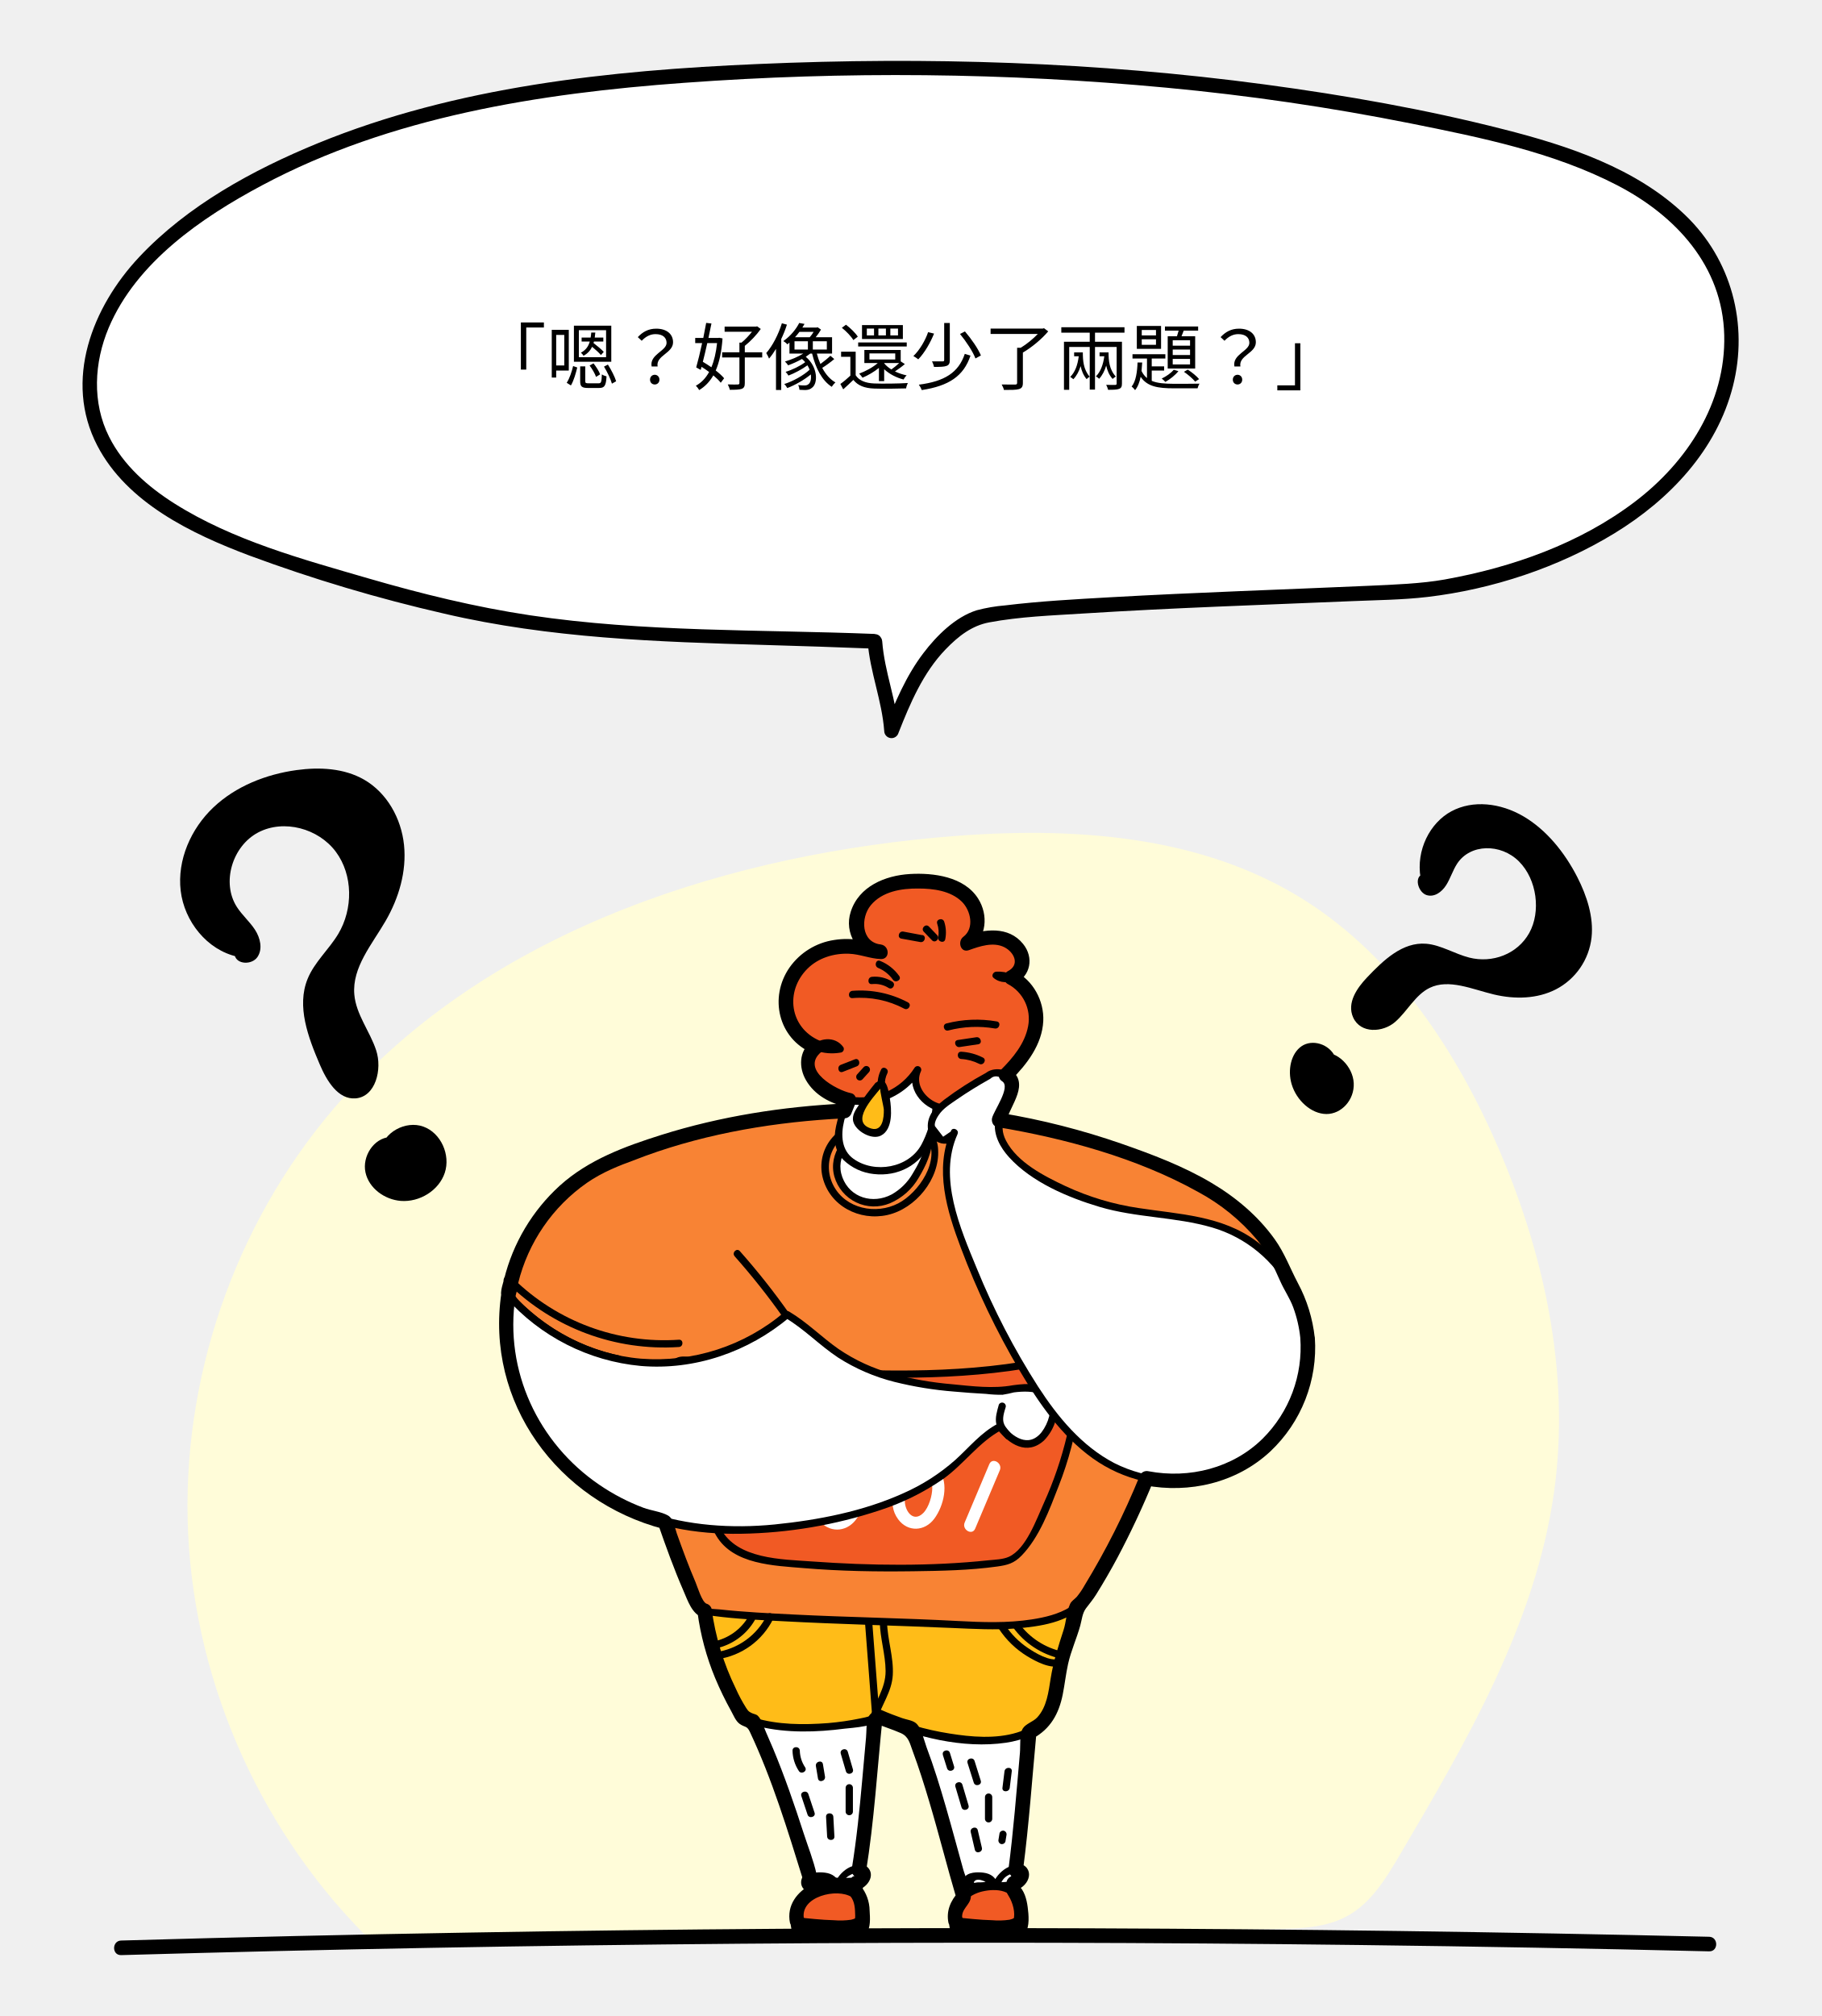
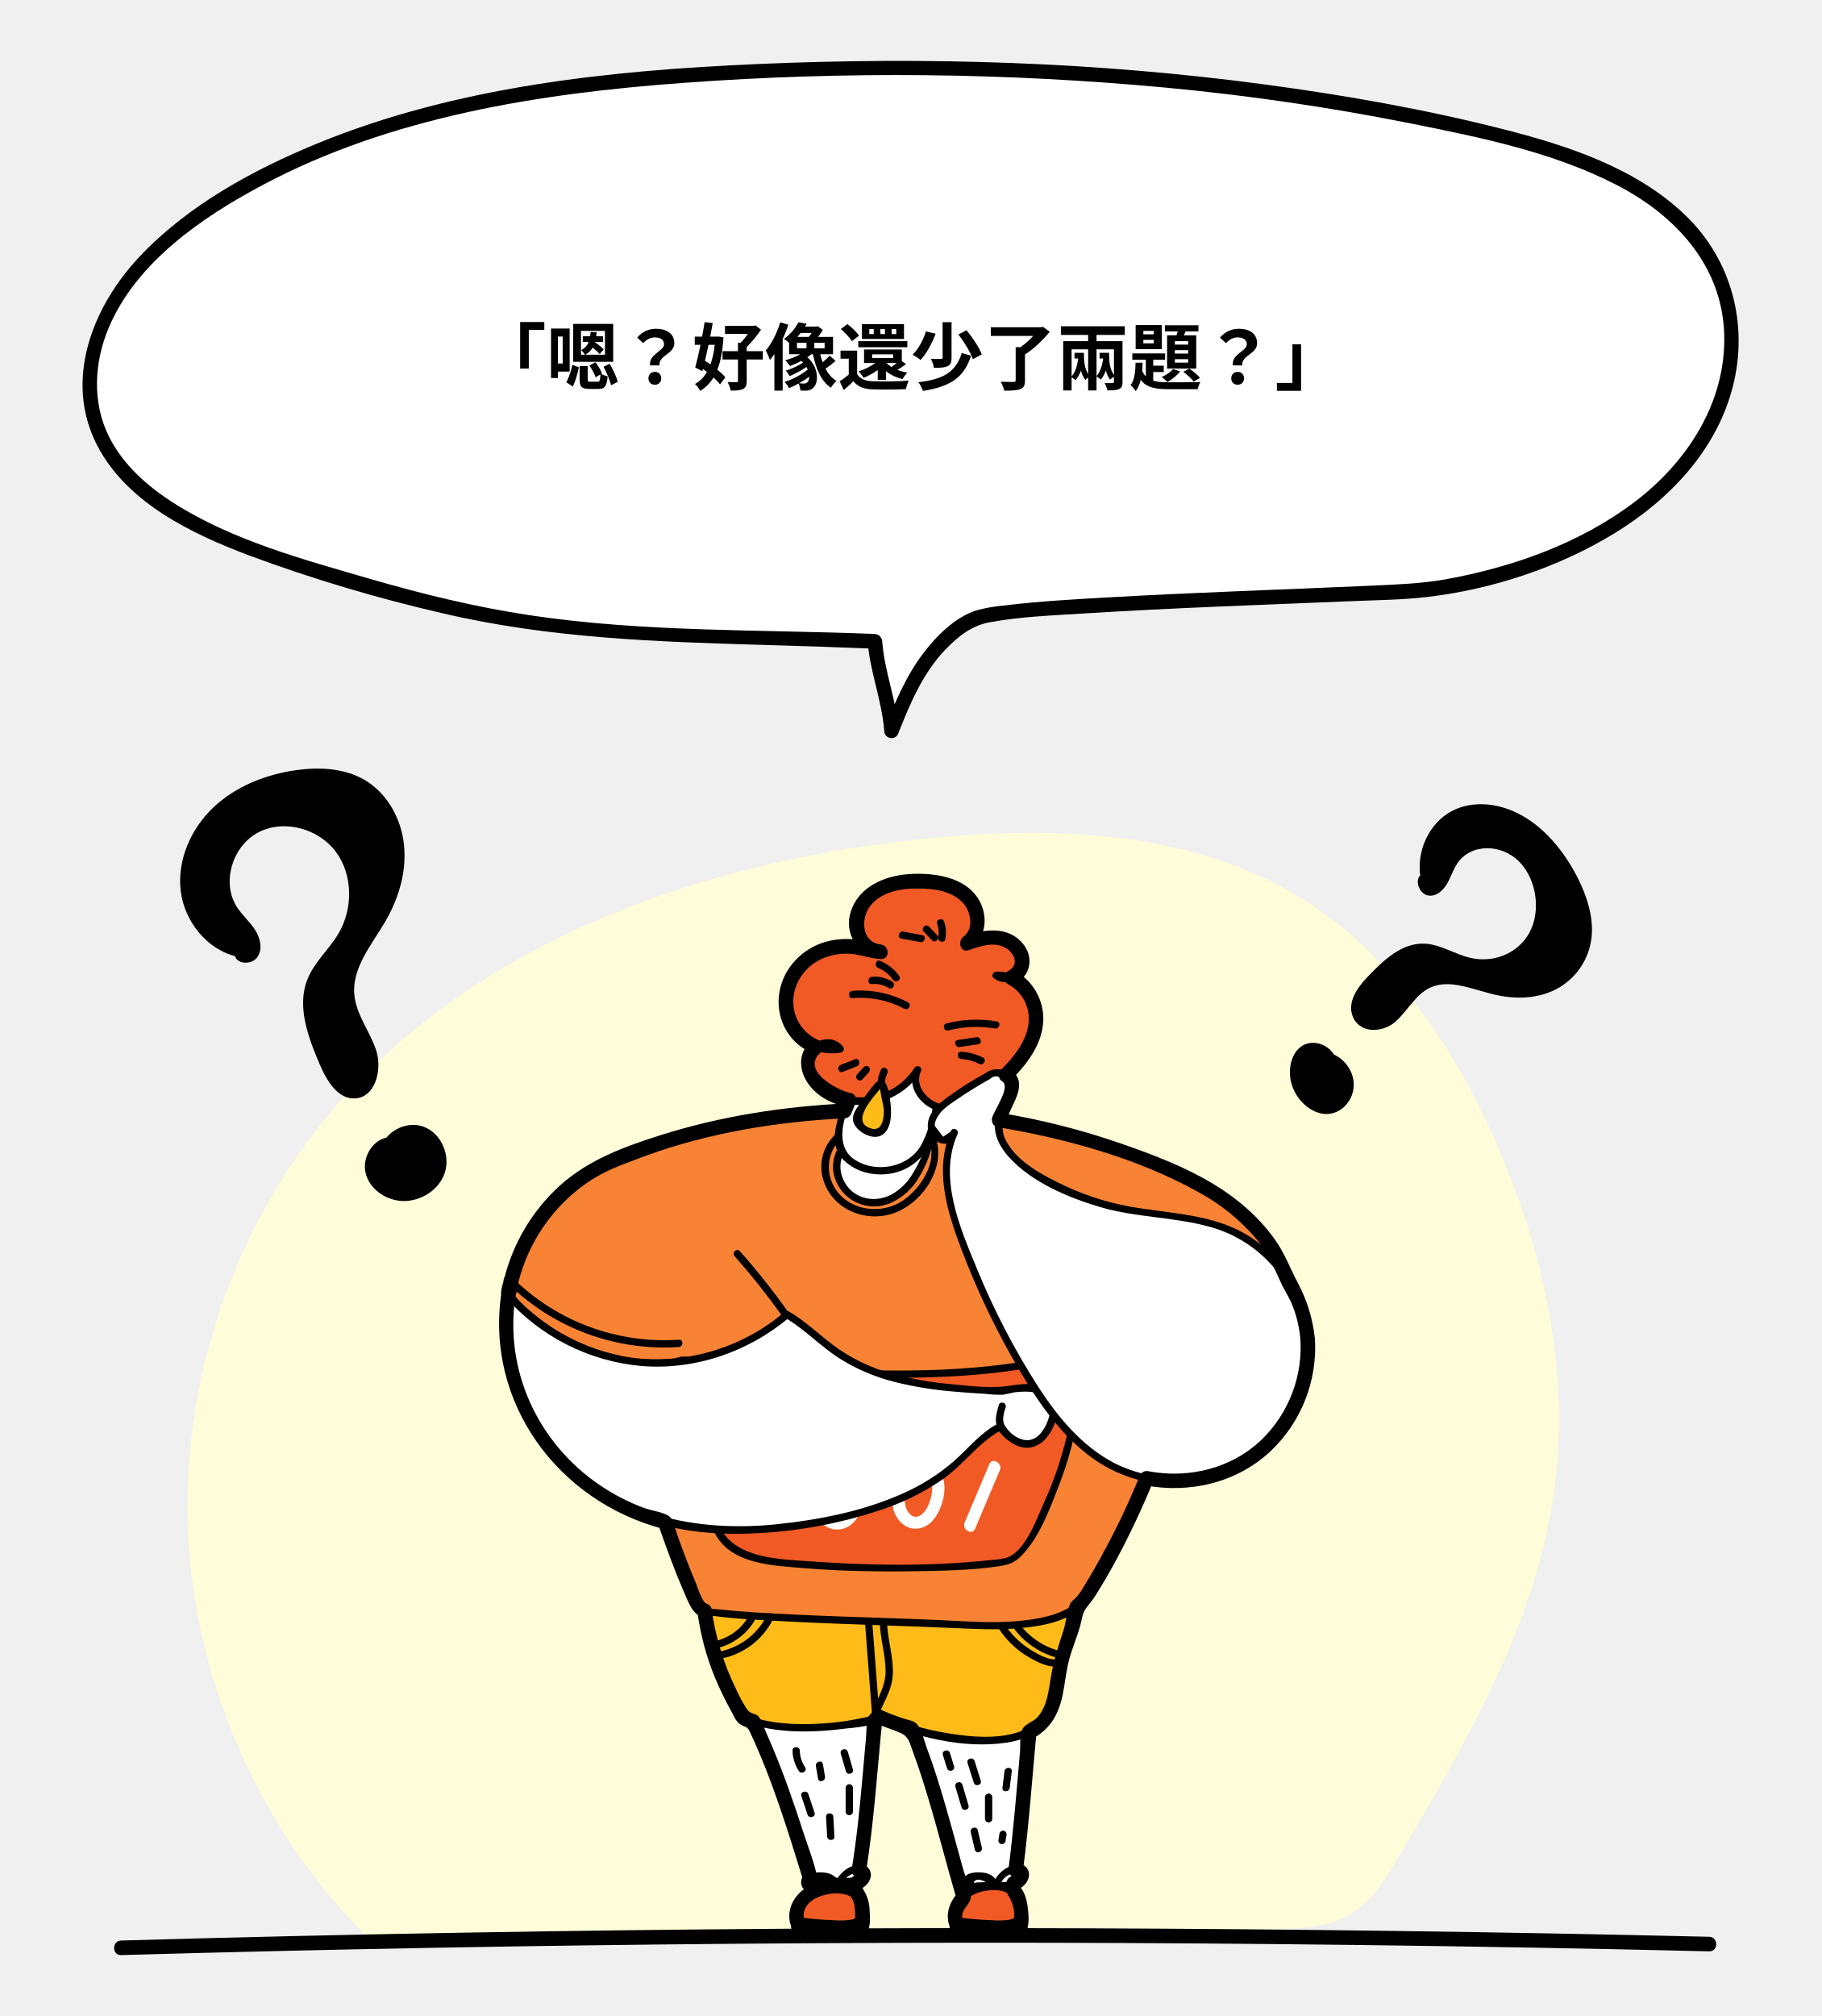
<svg xmlns="http://www.w3.org/2000/svg" viewBox="0 0 750 830">
  <defs>
-     <style>.a{fill:#fffcd9;}.b,.f{fill:#fff;}.c{fill:#ffbc18;}.d{fill:#f88334;}.e{fill:#f15a24;}.f{font-size:17.13px;font-family:Jun501Pro-Bold-90ms-RKSJ-H, A-OTF Jun Pro;}.g{font-size:30px;font-family:"PingFang TC", "HeiTi TC", "Microsoft JhengHei", sans-serif;}</style>
+     <style>.a{fill:#fffcd9;}.b,.f{fill:#fff;}.c{fill:#ffbc18;}.d{fill:#f88334;}.e{fill:#f15a24;}.f{font-size:17.13px;font-family:Jun501Pro-Bold-90ms-RKSJ-H, A-OTF Jun Pro;}.g{font-size:30px;font-family:"PingFang TC", "HeiTi TC", "Microsoft JhengHei", sans-serif;font-weight:700;}</style>
  </defs>
  <path class="a" d="M153.94,800.2C108.4,756.14,80.49,694.57,77.48,631.49s18.89-127,60-175.14C197.66,386,292.59,353.46,385.15,344.87c50.8-4.71,104.81-2.45,148.59,23.6,37.94,22.57,64.08,60.77,81.92,101,20.12,45.34,31.18,95.67,24.32,144.75-7.56,54.1-36,102.78-63.78,149.89-5.55,9.39-11.52,19.21-21.07,24.56-9,5.07-19.93,5.35-30.32,5.5l-375.66,5.49" />
  <path class="b" d="M424.66,704.68c-2.61,23.79-4.23,56.24-8.71,79.75-4.77-.25-13.36.25-18.13,0-7-22.56-14.7-58.23-25.59-79.21C372.23,705.22,394.29,699.92,424.66,704.68Z" />
  <path d="M423.16,704.68c-2.85,26.43-3.77,53.18-8.66,79.35l1.45-1.1c-6-.23-12.09.23-18.13,0l1.45,1.1c-8.17-26.49-13.06-54.69-25.74-79.56l-.9,2.2c16.6-3.93,34.94-3.06,51.63-.54,1.89.28,2.7-2.61.8-2.9-17.27-2.6-36.06-3.51-53.23.55a1.51,1.51,0,0,0-.89,2.2c12.55,24.62,17.35,52.63,25.44,78.85a1.53,1.53,0,0,0,1.44,1.1c6,.23,12.09-.23,18.13,0a1.51,1.51,0,0,0,1.45-1.1c4.93-26.44,5.88-53.45,8.76-80.15C426.37,702.76,423.36,702.78,423.16,704.68Z" />
  <path class="b" d="M360.75,704.68c-2.61,23.79-3.61,47.87-8.09,71.38-4.77-.25-13.36.25-18.13,0-7-22.56-15.33-49.86-26.21-70.84C308.32,705.22,330.37,699.92,360.75,704.68Z" />
  <path d="M359.25,704.68c-2.55,23.68-3.67,47.53-8,71l1.45-1.1c-6-.23-12.09.23-18.13,0l1.45,1.1c-7.5-24.13-14.79-48.63-26.36-71.19l-.9,2.2c16.6-3.93,34.94-3.06,51.63-.54,1.89.28,2.7-2.61.79-2.9-17.26-2.6-36.05-3.51-53.22.55a1.52,1.52,0,0,0-.9,2.2c11.46,22.33,18.64,46.6,26.07,70.48a1.53,1.53,0,0,0,1.44,1.1c6,.23,12.09-.23,18.13,0a1.52,1.52,0,0,0,1.45-1.1c4.42-23.72,5.56-47.83,8.14-71.78C362.45,702.76,359.45,702.78,359.25,704.68Z" />
  <path class="c" d="M289.14,634.58c-.7,26.81,1.28,46.19,17,72.59,19.85,8.52,56.21,1.46,55.53-.44,17.32,7.89,44.5,13,59.25,7.65,17.3-6.27,12-21.46,18.12-37.29,3.05-7.94,5.44-16.25,4.83-24.62s-4.63-16.87-12.27-21.7c-12,3-24.7.67-37-1a337,337,0,0,0-107.33,2.8" />
  <path d="M287.64,634.58c-.35,14.61.06,29.3,4,43.46a115.19,115.19,0,0,0,8.64,21.68c1.32,2.57,2.79,7,5.1,8.74,1.78,1.33,5,1.85,7.12,2.35,11.47,2.78,23.79,2.39,35.42.88,2.23-.29,15.32-.94,15.25-5L360.9,708c16.09,7.18,35.68,12.06,53.37,9.49,6.8-1,13.81-3.62,17.86-9.49,4.29-6.21,4.44-14.27,5.84-21.43,2-10.09,7-19.21,7.43-29.65.39-8.53-2.18-17.27-8.19-23.51-1-1.08-3.37-3.53-4.87-4s-3.18.34-4.77.6c-6.59,1.08-13.35.67-20-.06-12.34-1.37-24.55-3.32-37-4.09a342,342,0,0,0-83.78,5.21c-1.9.36-1.1,3.25.79,2.9a338.36,338.36,0,0,1,66.62-5.74q16.38.24,32.68,2c10.57,1.18,21.15,3.39,31.83,3.39a62.4,62.4,0,0,0,7.36-.44c1.78-.22,4.16-1.09,5.92-.38,4.43,1.78,7.71,8.87,9,13,3.28,10.35,0,20.95-3.53,30.75-2.4,6.7-3,13.64-4.48,20.56-1.73,8.18-6,13.7-14.18,16.2-8.82,2.69-18.82,1.83-27.78.39a116,116,0,0,1-28.73-8.41,1.51,1.51,0,0,0-2.25,1.3c0-1.1.66-.85-.23-.55l-1.45.47a40.39,40.39,0,0,1-4.22,1A112.13,112.13,0,0,1,341,709.41c-10.13.77-20.85.75-30.63-2.29-5.66-1.77-8.25-10.08-10.53-15.2a104.53,104.53,0,0,1-6.42-19.09c-2.88-12.55-3.08-25.44-2.77-38.25.05-1.93-2.95-1.93-3,0Z" />
  <path class="d" d="M488.35,484.81c-120.72-55.8-227.93-10.14-228-10-20.58,5.91-38,21.79-46.25,41.57a74,74,0,0,0-4.75,16.73,83,83,0,0,0,45.2,26.43c9.95,44.64,30.38,100.71,34.65,103.27,4.65,2.78,75.85,5.05,102.82,6,7,.24,45.39,4,55.21-11.35C470.78,620.5,483,580.83,496.39,538.9l13.87,60.29C565.2,526.35,504.69,492.36,488.35,484.81Z" />
  <path d="M489.11,483.52a307.74,307.74,0,0,0-185.74-22.38c-14.08,2.69-28.26,6.19-41.62,11.46-7.75,3.06-15.3,5.66-22.27,10.45A75.32,75.32,0,0,0,212.66,516a74.53,74.53,0,0,0-4.11,13.31c-.83,3.94-.83,4.36,1.92,7.27a83.77,83.77,0,0,0,18.6,14.71c7,4.11,14.3,6.42,22,9,3.75,1.26,3.52,5.9,4.41,9.5q1.62,6.6,3.41,13.15Q265.14,606,273,628.65c3.55,10.21,7.11,20.65,12,30.34,2.31,4.6,3.92,5.64,8.94,6.32,9.34,1.25,18.82,1.64,28.22,2.15,23.34,1.25,46.71,1.77,70.06,2.79,8.81.38,17.57.9,26.38.18,9.54-.78,21.28-2.44,28.12-9.91,5.09-5.56,8.61-13.42,12.15-20,4.28-8,8.17-16.12,11.77-24.41,7.13-16.45,13.09-33.38,18.69-50.4,2.89-8.78,5.7-17.59,8.52-26.4H495l13.86,60.29a1.52,1.52,0,0,0,2.74.36c14.45-19.36,27.1-43.82,21.39-68.67-3.64-15.88-14.47-28.79-27.43-38.16a99.36,99.36,0,0,0-16.4-9.6c-1.74-.81-3.27,1.77-1.52,2.59,27.43,12.74,49.1,38.15,42.43,70.07-3.27,15.6-11.63,29.62-21.06,42.26l2.74.36-13.86-60.29a1.51,1.51,0,0,0-2.89,0c-11.41,35.57-22.52,71.57-40.79,104.35-3.57,6.41-7,14.7-13.46,18.72-4.73,2.95-10.4,4.29-15.84,5.13-10.12,1.57-20.41,1.19-30.59.65-22.46-1.21-45-1.53-67.44-2.66-10.16-.51-20.36-1-30.48-2.1-1.71-.19-4.89-.06-6.38-1.11-1.78-1.26-2.9-5-3.75-6.9-5.94-13.1-10.52-26.91-15-40.58-5.86-18.07-11.09-36.36-15.26-54.9a1.49,1.49,0,0,0-1-1.05,82.55,82.55,0,0,1-40.1-21.36c-3.32-3.23-4-4.52-2.84-9.19a72.22,72.22,0,0,1,4.29-12.46,70.54,70.54,0,0,1,11.58-17.79c10.79-12.13,24.74-18.35,39.15-23.43,36.24-12.78,76-17.05,114.18-14.65a300.88,300.88,0,0,1,106.37,26.93C489.34,486.91,490.86,484.32,489.11,483.52Z" />
  <path class="e" d="M440.19,558.27a3.12,3.12,0,0,1,3.91,3c.5,23.85-6.65,47-17.71,68.26-2.47,4.73-5.33,9.46-9.69,12.54-5.23,3.68-75.05,5.5-102.81-.13-4.88-1-10-2.21-13.71-5.49-3.58-3.12-5.48-7.71-7.25-12.12-7.93-19.73-16-40.25-15.55-61.4a3.14,3.14,0,0,1,3.54-3C299,562.22,385.39,572.41,440.19,558.27Z" />
  <path d="M440.19,559.77c5.49-.38-.06,28-.76,31A153.27,153.27,0,0,1,429.79,619c-3,6.58-7.21,18.67-14.28,21.92-2.43,1.12-5.71,1.18-8.32,1.45-23.95,2.54-48.69,2.23-72.68.5-12.66-.91-31-.9-37.71-13.53-4.67-8.84-7.95-19-11.1-28.46-3.29-9.9-5.94-20.14-6.64-30.59a24.16,24.16,0,0,1-.17-3.72c.13-1.17.45-4.73,2-5.25.48-.16,1.32.25,1.83.24a34.71,34.71,0,0,1,4.73.58q6.6.78,13.22,1.44,19.21,1.92,38.52,2.83c33.62,1.57,68.54,1.6,101.37-6.73,1.87-.47,1.07-3.36-.8-2.89-33.64,8.53-69.51,8.23-103.94,6.46q-20.37-1-40.65-3.24c-4.23-.45-8.46-1.12-12.69-1.48-8.33-.71-6.85,7.45-6.3,13.61,1,10.72,3.73,21.18,7.21,31.33,3.24,9.5,6.42,20.09,11.55,28.77,7,11.92,23.79,12.33,36.18,13.37,15,1.26,30,1.49,45,1.28,11.47-.16,23.12-.36,34.5-1.94,4.28-.59,6.95-1.29,10.08-4.5,7.32-7.52,11.49-18.91,15.23-28.54a141.57,141.57,0,0,0,8.61-33c.7-5.41,2.06-12.32,1-17.74-.58-3-2.23-4.67-5.41-4.45C438.27,556.9,438.26,559.9,440.19,559.77Z" />
  <path class="b" d="M311.26,603c-1.62,6.41-5.8,13.7-2.28,20.27,2.28,4.26,7.93,6.78,12.27,3.92,4.61-3,5-10.12,4.49-15-.64-5.93-4.44-11.23-10.83-11.14-3.21,0-3.22,5,0,5,8.49-.13,7.53,18.4,1.34,17.29-7.71-1.38-1.17-15-.17-19,.79-3.12-4-4.46-4.82-1.33Z" />
  <path class="b" d="M339.86,604.57c-3.87,6.34-7.75,14.3-2.69,21.15,4,5.38,11.07,5.29,15.15.14s6.11-14.23,2.35-20.09c-3.49-5.43-10.69-5.85-14.55-.7-1.93,2.58,2.41,5.07,4.32,2.52,2-2.7,4.95-.77,6.24,1.2,1.16,1.79,1.08,4.28.77,6.32-.45,2.91-1.7,7.12-4.27,8.84-4.62,3.1-7.66-2.72-7.4-6.56s2.48-7.15,4.4-10.3c1.68-2.75-2.64-5.27-4.32-2.52Z" />
  <path class="b" d="M373.15,604.83c-4.14,6-8.3,13.84-3.28,20.67,4,5.42,11,5,14.89-.25s6.12-14.44,1.92-20.12c-3.48-4.7-10.63-4.92-13.63.37-1.58,2.81,2.73,5.33,4.32,2.53,2.79-4.93,6.58,1.74,6.55,4.56,0,3.16-1.4,8-3.7,10.32-4.45,4.42-8-1.58-7.58-5.64.4-3.7,2.79-6.94,4.83-9.92,1.82-2.66-2.51-5.16-4.32-2.52Z" />
  <path class="b" d="M407.42,602.78l-10.16,24.06c-1.23,2.93,3.07,5.48,4.32,2.52l10.16-24.05c1.23-2.93-3.07-5.48-4.32-2.53Z" />
  <text class="f" transform="matrix(0.99, 0.17, -0.17, 0.99, 292.07, 584.91)"> </text>
  <text class="f" transform="matrix(0.99, 0.14, -0.14, 0.99, 297.62, 585.91)">G</text>
  <text class="f" transform="translate(311.35 587.87) rotate(6.36)">R</text>
  <text class="f" transform="translate(324.19 589.28) rotate(4.82)">E</text>
  <text class="f" transform="translate(334.87 590.19) rotate(3.4)">E</text>
  <text class="f" transform="translate(345.55 590.84) rotate(1.77)">N</text>
  <text class="f" transform="translate(358.49 591.2) rotate(0.41)"> </text>
  <text class="f" transform="translate(364.13 591.27) rotate(-0.92)">P</text>
  <text class="f" transform="matrix(1, -0.05, 0.05, 1, 375.77, 591.08)">E</text>
  <text class="f" transform="translate(386.43 590.6) rotate(-4.88)">A</text>
  <text class="f" transform="translate(399.72 589.46) rotate(-7.56)">C</text>
  <text class="f" transform="translate(412.99 587.67) rotate(-10.34)">E</text>
  <path class="b" d="M417.56,571.76a12.7,12.7,0,0,0-3.78,1.08l-3.64-.19c-22.77-1.23-46.86-2.89-65.56-15.94-7-4.9-13-11.28-20.45-15.48a81.26,81.26,0,0,1-114.77-8.15,80.45,80.45,0,0,0,7.19,48.1c9.85,20,28,35.56,49.08,43,22.51,7.93,47.26,6.72,70.75,2.52,21.52-3.85,43.47-10.63,59.33-25.68,5.07-4.81,10-10.68,16.07-13.61,2.57,3.38,5.65,6.91,9.84,7.23A10.71,10.71,0,0,0,428.9,592C432.36,589.18,443.17,568,417.56,571.76Z" />
  <path d="M417.16,570.31c-8.18,1.5-16.78.39-25.06-.41a139.73,139.73,0,0,1-24.55-4.29,73.59,73.59,0,0,1-22.21-10.2c-7-4.9-13-11.08-20.46-15.48a1.55,1.55,0,0,0-1.82.24,81.61,81.61,0,0,1-59.15,19.2c-20.63-1.75-39.79-12-53.49-27.35a1.51,1.51,0,0,0-2.51.66c-5.35,35.44,12.59,69.69,43.79,86.87,16.34,9,35,12.24,53.53,11.91a191.48,191.48,0,0,0,57.16-9.7A100.2,100.2,0,0,0,388.28,609c8.59-6.08,14.91-15.4,24.26-20.31l-1.82-.24c4.76,6.13,12.24,11,19.24,4.58a19.54,19.54,0,0,0,4.84-8.5c1.08-3.51,1.38-7.66-1-10.73-3.66-4.79-11-4.23-16.27-3.54-1.89.25-1.91,3.25,0,3,7.65-1,17.23-.14,14.53,9.85a18.26,18.26,0,0,1-3.14,6.56c-5.41,6.69-12.09,1.83-16.11-3.34a1.51,1.51,0,0,0-1.81-.23c-7,3.65-11.84,9.76-17.58,14.95a82,82,0,0,1-21.52,13.77c-16.48,7.44-35,11-52.89,12.81-35.58,3.53-72.24-5.3-94.15-35.52a79.75,79.75,0,0,1-14.09-58.63l-2.5.66a84.62,84.62,0,0,0,55.61,28.23c22.17,1.88,44.39-5.78,61.28-20.08l-1.82.23c7.87,4.66,14.19,11.37,21.8,16.4a78.46,78.46,0,0,0,23.14,10,149.5,149.5,0,0,0,24.61,4c4.37.41,8.75.7,13.14.95a51.81,51.81,0,0,0,6.81.37,49.14,49.14,0,0,0,5.09-1.08C419.86,572.86,419.05,570,417.16,570.31Z" />
  <path d="M411.3,578.43c-.67,2.42-1.6,5.32-1,7.85.55,2.26,2.4,4,3.74,5.78,1.13,1.53,3.74,0,2.59-1.52-1-1.33-2.43-2.63-3.1-4.16-1-2.23,0-4.94.65-7.15a1.51,1.51,0,0,0-2.9-.8Z" />
  <path class="b" d="M357.83,465.38a15,15,0,0,0-.54,29.74c5.85.88,11.85-1.85,16-6.1s6.6-9.85,8.29-15.52c.72-2.43,1.25-5.26-.19-7.34-1.25-1.82-3.6-2.46-5.77-2.83a46.73,46.73,0,0,0-21.84,1.59" />
  <path d="M357.43,463.94c-9.37,1.55-16.46,10.95-13.83,20.45a17,17,0,0,0,22.9,11,25.12,25.12,0,0,0,11.94-10.69c2.61-4.35,5.76-10.74,5.29-15.93-1.06-11.79-23.48-7.33-30.38-5.27-1.84.55-1.06,3.45.8,2.9a47.55,47.55,0,0,1,14.11-2.17,38.07,38.07,0,0,1,6.93.58,13.14,13.14,0,0,1,3.47,1l1.84,5.82c.06,3.48-2.87,8.65-4.65,11.55a23.06,23.06,0,0,1-8.67,8.59c-7.71,4.08-17.14,1.41-20.29-7.08-3.07-8.28,3.08-16.47,11.34-17.83,1.9-.32,1.09-3.21-.8-2.89Z" />
  <path d="M356.76,462.12a18.24,18.24,0,0,0-18,22.57c2.89,11.86,15.2,18.11,26.73,15.52s21.56-14.78,20.84-26.92a13.15,13.15,0,0,0-8-11.65c-7.88-3.47-16.59-.19-24.79-1.42-1.89-.28-2.7,2.61-.8,2.89,8.45,1.27,23.59-3.89,29.08,5.19,5.72,9.44-3.57,22.8-11.9,27.12-9.22,4.79-21.7,2.25-26.69-7.31-5.42-10.36,1.34-23.26,13.5-23,1.93,0,1.93-3,0-3Z" />
  <path class="b" d="M380.42,439.92c8.44,7,4.61,23.73.33,32.05-6,11.59-24.81,13.68-33.48,3.2-4.29-5.18-.91-14.2,1.35-19.9,1.5-3.78,6.51-14.71,11.61-14.21C360.23,441.06,372.74,433.53,380.42,439.92Z" />
  <path d="M379.36,441c7.9,7.23,4.57,21.89.1,30.23-5.17,9.63-19.29,12.1-28,5.85-9.64-6.93-2-24.35,4.38-31.76,1.9-2.21,4.64-2.82,7.21-4,5.3-2.48,11.56-3.76,16.6-.07,1.56,1.14,3.05-1.46,1.51-2.59-7.3-5.35-15.74-1.4-22.95,1.2-7.87,2.83-12.33,16.43-13.9,23.75-1.1,5.13-.8,10.12,3.09,14a21.12,21.12,0,0,0,12.4,5.74c9.93,1.17,19.31-3.66,23.31-12.89,4.08-9.39,6.89-23.72-1.65-31.53C380.06,437.55,377.94,439.67,379.36,441Z" />
  <path class="e" d="M359.44,391.7c-8.58-3.43-18.94-2.69-26.42,2.74s-11.42,15.65-8.64,24.46S337,434,346,431.88c-2.85-5-11.64-2.24-12.94,3.34s2.68,11.16,7.5,14.26c12.06,7.76,30.22,3.36,37.38-9.06-3.85,6.9,3.75,15.72,11.65,16s14.87-4.91,20.77-10.17c7.45-6.64,14.78-14.56,16.13-24.45s-6.32-21.37-16.24-20.23c3.43,3.51,10.28.19,10.79-4.69s-3.76-9.27-8.52-10.44-9.77.13-14.36,1.86c5.95-3.9,5.45-13.55.53-18.69s-12.53-6.63-19.64-6.79c-5.82-.12-11.82.52-17,3.25s-9.27,7.89-9.53,13.7,4.25,11.82,10.06,12.09" />
  <path d="M359.84,390.25c-14.93-5.49-33.34.75-37.22,17.4-3.37,14.47,8.86,28.42,23.78,25.67a1.5,1.5,0,0,0,.9-2.2c-3.39-4.76-10.22-4-13.86.24-5.15,6-.21,14.49,5,18.47,12.86,9.75,32.6,4.61,40.77-8.66l-2.59-1.51c-3.72,8.08,3,16.7,11.23,18.07,10.74,1.77,20.64-7.33,27.61-14.25s14.11-16.71,12.37-27.32c-1.43-8.67-8.32-16.68-17.61-16.11-1.16.07-2.14,1.67-1.06,2.56,5.56,4.54,14-.4,13.32-7.46-1.2-12.4-16.43-11.3-24.75-8.32l1.16,2.75c5.94-4.47,6.47-12.79,2.54-18.88-5.49-8.51-17.6-9.87-26.79-9.32-9.43.57-19.82,4.63-22.9,14.45-2.5,8,2.46,16.48,10.85,17.51,1.91.24,1.9-2.76,0-3-9.46-1.17-10.28-12.58-5.16-18.68s13.3-7.42,20.72-7.36c6.52,0,14,1.06,18.91,5.83,4.45,4.35,5.82,12.72.32,16.86-1.24.92-.6,3.37,1.15,2.74,5.3-1.91,11.77-3.81,16.9-.39,2.53,1.67,4.95,5,3.91,8.22s-5.25,5.22-8.06,2.93l-1.06,2.56c8.28-.51,14.09,7.11,14.82,14.82.76,8-4.28,15.57-9.47,21.19s-11.53,11.75-18.82,14.54c-4.16,1.6-8.77,1.94-12.71-.47s-7-7.25-4.83-12a1.5,1.5,0,0,0-2.59-1.51,26.39,26.39,0,0,1-26.28,11.87c-5.36-.81-10.74-3.39-13.84-8-2-3-3.32-7.1-.8-10.18,2.06-2.52,6.72-3.9,9-.74l.9-2.2c-14.06,2.59-23.92-12-19.31-24.63,4.9-13.41,20.31-17.23,32.74-12.66,1.82.67,2.6-2.23.8-2.89Z" />
  <path d="M370.31,401.83a17.73,17.73,0,0,0-7.88-6.23c-1.79-.73-2.56,2.17-.8,2.9a14,14,0,0,1,6.09,4.85c1.11,1.56,3.71.06,2.59-1.52Z" />
  <path d="M367.46,404.16a13.3,13.3,0,0,0-8.4-2c-1.9.19-1.92,3.19,0,3a10.62,10.62,0,0,1,6.88,1.59c1.65,1,3.15-1.58,1.52-2.59Z" />
  <path d="M395.21,431.07l7.63-1.14c1.9-.29,1.09-3.18-.8-2.89l-7.63,1.14c-1.9.29-1.09,3.18.8,2.89Z" />
  <path d="M395.87,436a18.93,18.93,0,0,1,7.4,2c1.71.87,3.24-1.72,1.51-2.59a22.54,22.54,0,0,0-8.91-2.41c-1.93-.11-1.92,2.89,0,3Z" />
  <path d="M352.06,436.12l-5.81,2.28c-1.78.7-1,3.6.8,2.9l5.81-2.29c1.78-.69,1-3.6-.8-2.89Z" />
  <path d="M355.74,439.28l-2.72,3a1.54,1.54,0,0,0,0,2.12,1.51,1.51,0,0,0,2.12,0l2.72-3a1.5,1.5,0,0,0-2.12-2.12Z" />
  <path d="M362.85,440.36a13,13,0,0,0-1.43,6.35c.06,1.93,3.06,1.94,3,0a9.76,9.76,0,0,1,1-4.84c.87-1.72-1.72-3.24-2.59-1.51Z" />
  <path d="M389.27,386.67a14.26,14.26,0,0,0-.43-7.19c-.6-1.83-3.5-1.05-2.89.79a11.11,11.11,0,0,1,.42,5.6c-.35,1.89,2.54,2.7,2.9.8Z" />
  <path d="M385.92,385l-3.37-3.53c-1.34-1.4-3.46.73-2.13,2.12l3.38,3.53c1.34,1.4,3.46-.72,2.12-2.12Z" />
  <path d="M379.73,385,372,383.54c-1.89-.34-2.7,2.55-.8,2.9l7.79,1.41c1.88.34,2.69-2.55.79-2.9Z" />
  <path d="M390.54,424.25a45.49,45.49,0,0,1,19.15-.82c1.89.32,2.7-2.57.79-2.9a49.37,49.37,0,0,0-20.74.83c-1.87.47-1.08,3.37.8,2.89Z" />
  <path d="M373.91,412.69a41.66,41.66,0,0,0-22.86-4.76c-1.91.15-1.93,3.15,0,3a38.65,38.65,0,0,1,21.34,4.35c1.71.9,3.23-1.69,1.52-2.59Z" />
  <path class="c" d="M361.46,447.09A107.54,107.54,0,0,0,354,457.28a5.92,5.92,0,0,0-1.27,3.54c.16,1.79,1.8,3,3.3,4s3.6,2.24,5.5,1.65c1.68-.52,2.68-2.26,3.2-4,1.58-5.09.31-10.58-1-15.76C363.73,446.77,363,445.25,361.46,447.09Z" />
  <path d="M360.39,446c-2.29,2.83-4.52,5.71-6.56,8.74-1.39,2.05-3.1,4.34-2.45,7,1,3.95,7.54,7.69,11.34,5.82,5.11-2.52,4.47-10.91,3.71-15.44-.55-3.29-1.51-10.19-6-6.08-1.43,1.3.7,3.42,2.13,2.12-.42.38,1.39,7.61,1.41,8.7.06,3.26-.48,9.17-5.23,7.75-8.82-2.62.84-12.78,3.82-16.45C363.72,446.67,361.61,444.53,360.39,446Z" />
  <path class="b" d="M406.82,443a159.87,159.87,0,0,0-15.74,10c-2.57,1.84-5.17,3.86-6.6,6.68s-1.35,6.66,1,8.76,7,1,7.45-2.14c-6.32,13.32-2.36,29.09,2.65,42.95A322.11,322.11,0,0,0,422.06,565c9.43,15.76,20.9,31.31,37.41,39.34a56.41,56.41,0,0,0,55.15-3.8c16-10.79,25.51-30.57,23.81-49.79S523.81,513.67,506,506.18c-13.42-5.64-28.47-5.52-42.77-8.29a106.67,106.67,0,0,1-39.36-16.3c-7.25-4.9-14.61-12.77-12.32-21.22.75-2.78,2.49-5.18,3.75-7.77s2-5.74.73-8.32-7.45-3.55-9.23-1.29" />
  <path d="M406.06,441.7a137.79,137.79,0,0,0-17.32,11.12c-3.65,2.84-7,6.5-6.65,11.46.53,6.76,10.13,9.61,12.32,2.37.48-1.58-2.05-2.73-2.74-1.15-7,15.88-1.74,33,4.07,48.37a323.69,323.69,0,0,0,24.1,50.32c8,13.54,17.23,26.95,30.18,36.23a58,58,0,0,0,43.36,10c29.86-4.94,51.2-34.43,45.92-64.41A56.49,56.49,0,0,0,517.39,511c-14.22-10.55-31.73-11.06-48.57-13.65a109,109,0,0,1-30-9c-8.84-4.17-19.84-9.72-24.54-18.75-3.58-6.9.56-11.33,2.93-17.57,1-2.6,1.64-5.93.15-8.5-2.16-3.73-8.51-4.4-11.58-1.59-1.43,1.31.69,3.42,2.12,2.12,2.11-1.93,4.83-.5,6.1,1.27,1.84,2.53.93,4.6-.36,7.29-1.44,3-3.35,5.67-3.83,9.05-.79,5.59,2.11,10.78,5.75,14.79,9.3,10.25,24.3,16.58,37.31,20.44,15.11,4.49,31.12,4.05,46.21,8.44a52.94,52.94,0,0,1,32.44,26.88c13.83,27,.1,61.94-28.37,72.56a55.18,55.18,0,0,1-44.31-2.44c-13.37-7-23.22-18.93-31.29-31.38a300.73,300.73,0,0,1-25.22-48.58c-6.93-16.77-16-37.45-8.05-55.36l-2.75-1.15L388.4,468,385,463.6c-.38-1.71,1.31-4.29,2.28-5.49,1.83-2.22,4.48-3.86,6.81-5.48,4.35-3,8.85-5.76,13.45-8.34a1.5,1.5,0,0,0-1.51-2.59Z" />
  <path d="M294.63,678.7a24.46,24.46,0,0,0,16.16-11.59,1.5,1.5,0,0,0-2.59-1.51,21.52,21.52,0,0,1-14.37,10.21c-1.89.39-1.09,3.28.8,2.89Z" />
  <path d="M295.46,683.11a30.4,30.4,0,0,0,23-16.69c.86-1.72-1.73-3.24-2.59-1.51a27.71,27.71,0,0,1-21.24,15.31c-1.91.27-1.1,3.16.8,2.89Z" />
  <path d="M411.4,670.67a37.11,37.11,0,0,0,11.53,11.16c3.77,2.29,9.61,5.4,14.09,4,1.84-.57,1.05-3.47-.8-2.89-4,1.23-9.86-2.4-13-4.51a33.66,33.66,0,0,1-9.21-9.29c-1.07-1.59-3.67-.09-2.59,1.51Z" />
  <path d="M417.11,669.88a33,33,0,0,0,19.73,13c1.88.41,2.68-2.48.79-2.89a30,30,0,0,1-17.93-11.58c-1.13-1.54-3.73,0-2.59,1.51Z" />
  <path d="M356.22,668.06l3,39.11c.14,1.91,3.14,1.93,3,0l-3-39.11c-.14-1.91-3.14-1.93-3,0Z" />
  <path d="M362.3,667.79c.15,6.79,2.34,13.35,2.4,20.13.06,7.35-4.54,12.91-6.54,19.7-.54,1.85,2.35,2.64,2.9.79,1.91-6.51,6.2-11.79,6.6-18.77.42-7.35-2.2-14.52-2.36-21.85,0-1.93-3-1.94-3,0Z" />
  <path class="c" d="M328.18,789.65l.83,5a132.41,132.41,0,0,0,21.8,1.11,5.44,5.44,0,0,0,2.77-.6,3.71,3.71,0,0,0,1.5-2.53,11,11,0,0,0-.08-3q-13.33-.95-26.72-.61" />
  <path d="M326.74,790.05l.82,5a1.55,1.55,0,0,0,1.45,1.1c7.07.9,14.69,1.83,21.8,1.11,4.67-.47,6.13-3.06,5.69-7.66a1.54,1.54,0,0,0-1.5-1.5q-13.35-.9-26.72-.61c-1.93,0-1.94,3,0,3q13.38-.28,26.72.61l-1.5-1.5c.59,6.25-7.82,4.78-11.79,4.63-4.25-.16-8.48-.54-12.7-1.08l1.45,1.1-.83-5c-.31-1.9-3.2-1.1-2.89.8Z" />
  <path class="e" d="M328.09,790.29c-.73-4.62,2.36-9.25,6.49-11.44s9.05-2.37,13.7-1.8a6.84,6.84,0,0,1,4,1.48c2.76,2.68,3.33,8.85,2.56,12.74-8.63,1.68-17.9.42-26.65-.4" />
  <path d="M329.59,790.29c-.47-6.08,4.16-10.28,9.74-11.57,6.06-1.4,13.19-.59,14.15,6.58.41,3,.29,4.33-3,5.07a30.82,30.82,0,0,1-7.12.2c-5.08-.13-10.12-.72-15.17-1.2-1.92-.19-1.91,2.81,0,3,9.05.87,18,1.9,27.05.34a1.44,1.44,0,0,0,1.05-1c.6-3.82.56-8-1.17-11.58-2-4.07-5.77-4.65-10-4.8-9-.33-19.37,4.6-18.56,15,.15,1.91,3.16,1.93,3,0Z" />
  <path d="M345.71,775.82c-.79-2.91-2.92-4.43-5.87-4.82-2.31-.31-6.61-.35-8,2.1-4.13,7.11,11.72,4.27,13.49,4.09a1.57,1.57,0,0,0,1.45-1.1,6.23,6.23,0,0,1,2.91-3.89q4.48-2.62,1.9,1.77c-1.27,1.19-5.75.92-7.31,1-1.92.11-1.94,3.11,0,3,3-.18,17.57-1.75,12.17-8.11-4.16-4.89-11.18,1.24-12.56,5.42l1.44-1.1c-2.51.25-5.34.92-7.84.79-.67,0-2.28.66-1.44-.42,1.5-1.94,6.48.89,6.79,2.06a1.51,1.51,0,0,0,2.9-.8Z" />
  <path class="c" d="M393.4,789.65l.83,5A132.41,132.41,0,0,0,416,795.8a5.38,5.38,0,0,0,2.76-.6,3.68,3.68,0,0,0,1.5-2.53,10.62,10.62,0,0,0-.07-3q-13.34-.95-26.73-.61" />
  <path d="M392,790.05l.83,5a1.55,1.55,0,0,0,1.45,1.1c7.06.9,14.68,1.83,21.8,1.11,4.67-.47,6.12-3.06,5.69-7.66a1.54,1.54,0,0,0-1.5-1.5q-13.35-.9-26.73-.61c-1.92,0-1.93,3,0,3q13.39-.28,26.73.61l-1.5-1.5c.59,6.25-7.82,4.78-11.79,4.63-4.25-.16-8.48-.54-12.7-1.08l1.44,1.1-.82-5c-.32-1.9-3.21-1.1-2.9.8Z" />
  <path class="e" d="M393.31,790.29c-.74-4.62,2.35-9.25,6.49-11.44s9.05-2.37,13.69-1.8a6.87,6.87,0,0,1,4,1.48c2.76,2.68,3.33,8.85,2.56,12.74-8.63,1.68-17.9.42-26.65-.4" />
  <path d="M394.81,790.29c-.48-6.08,4.16-10.28,9.74-11.57,6.06-1.4,13.18-.59,14.15,6.58.4,3,.28,4.33-3,5.07a30.78,30.78,0,0,1-7.12.2c-5.07-.13-10.12-.72-15.16-1.2-1.92-.19-1.91,2.81,0,3,9,.87,18,1.9,27.05.34a1.41,1.41,0,0,0,1-1c.61-3.82.56-8-1.17-11.58-2-4.07-5.76-4.65-10-4.8-9-.33-19.38,4.6-18.56,15,.15,1.91,3.15,1.93,3,0Z" />
  <path d="M410.92,775.82c-.78-2.91-2.91-4.43-5.86-4.82-2.31-.31-6.61-.35-8,2.1-4.14,7.11,11.71,4.27,13.49,4.09a1.58,1.58,0,0,0,1.45-1.1,6.16,6.16,0,0,1,2.91-3.89c3-1.75,3.62-1.16,1.89,1.77-1.26,1.19-5.74.92-7.31,1-1.92.11-1.93,3.11,0,3,3-.18,17.58-1.75,12.17-8.11-4.15-4.89-11.17,1.24-12.56,5.42l1.45-1.1c-2.51.25-5.35.92-7.85.79-.66,0-2.27.66-1.43-.42,1.5-1.94,6.48.89,6.79,2.06a1.5,1.5,0,0,0,2.89-.8Z" />
  <path d="M326.37,720.77a15.75,15.75,0,0,0,2.6,8.35c1,1.61,3.65.11,2.59-1.51a12.9,12.9,0,0,1-2.19-6.84c-.05-1.93-3.05-1.94-3,0Z" />
  <path d="M336,727.11l.85,5.1c.32,1.9,3.21,1.1,2.89-.79l-.85-5.1c-.31-1.9-3.21-1.1-2.89.79Z" />
  <path d="M330,739.44l2.55,7.65c.61,1.82,3.51,1,2.89-.8l-2.55-7.65c-.61-1.82-3.5-1-2.89.8Z" />
  <path d="M340.18,748l.44,8.08c.1,1.92,3.1,1.93,3,0l-.44-8.08c-.1-1.92-3.1-1.93-3,0Z" />
  <path d="M348.24,736.06v9.78a1.5,1.5,0,0,0,3,0v-9.78a1.5,1.5,0,0,0-3,0Z" />
  <path d="M346.24,722l2.11,7.23c.53,1.85,3.43,1.07,2.89-.79l-2.11-7.23c-.54-1.85-3.43-1.07-2.89.79Z" />
  <path d="M388.25,722.44,390,728c.56,1.84,3.46,1.06,2.89-.79l-1.7-5.53c-.57-1.84-3.46-1-2.89.8Z" />
  <path d="M393.44,735.59l2.52,8.5c.55,1.85,3.44,1.06,2.89-.79l-2.52-8.51c-.54-1.85-3.44-1.06-2.89.8Z" />
  <path d="M398.45,725.84l2.55,8.07c.58,1.84,3.47,1.05,2.89-.79L401.34,725c-.58-1.83-3.48-1-2.89.8Z" />
  <path d="M405.62,739.89v8.92a1.5,1.5,0,0,0,3,0v-8.92a1.5,1.5,0,0,0-3,0Z" />
  <path d="M413.66,729.26l-.84,6.8c-.24,1.91,2.76,1.9,3,0l.84-6.8c.24-1.91-2.76-1.89-3,0Z" />
  <path d="M411.62,754.79l-.42,2.55a1.55,1.55,0,0,0,1,1.85,1.53,1.53,0,0,0,1.85-1.05l.42-2.55a1.55,1.55,0,0,0-1-1.85,1.53,1.53,0,0,0-1.85,1Z" />
  <path d="M399.76,754.3l1.69,7.23c.44,1.88,3.34,1.08,2.9-.8l-1.69-7.22c-.44-1.88-3.34-1.09-2.9.79Z" />
  <path d="M302.54,517.23a287.84,287.84,0,0,1,19.84,25c1.11,1.57,3.71.07,2.59-1.51a293,293,0,0,0-20.31-25.64c-1.28-1.45-3.4.68-2.12,2.12Z" />
  <path d="M209.24,528.48a91.71,91.71,0,0,0,70.36,26.09c1.91-.13,1.93-3.13,0-3a88.75,88.75,0,0,1-68.24-25.21c-1.37-1.36-3.5.76-2.12,2.12Z" />
  <path d="M541.43,550.74a61.45,61.45,0,0,0-6.95-22.5c-3.21-6.08-5.51-12.43-9.57-18.08-6.85-9.56-16-17.25-26.1-23.22-11.49-6.82-24.35-11.67-36.92-16.05a302.08,302.08,0,0,0-49.7-12.67l2.09,3.69C416,454.84,424.59,446,415.74,440l.61,4.71c6.54-6.55,12.82-14.69,13.28-24.34.39-8.3-4.2-16.82-11.71-20.52v5.18c6.51-3.22,7.95-10.81,3.39-16.42-6-7.43-15.9-6.15-23.93-3.26l2.31,5.48c6.6-5,7.45-14.06,3.08-20.93-5.74-9-18.35-10.64-28.09-10.06-10.14.61-21,5.05-24.34,15.55a14.88,14.88,0,0,0,12.29,19.41v-6c-2.94-.13-5.42-1.18-8.32-1.7a32.42,32.42,0,0,0-10.81-.1,27.43,27.43,0,0,0-18.36,11.33c-8.54,12.3-4.65,29.2,9.35,35.25l-.61-4.71c-4.83,4.1-5,10.6-1.95,15.88,3.56,6.15,10.12,9.66,16.89,11l-1.79-4.4c-.76,1.71-1.46,3.44-2.13,5.19l2.89-2.21c-25.5,1.25-51.05,5.25-75.44,12.92-15,4.72-30,10.21-41.85,20.91a76.93,76.93,0,0,0-22.9,38.45l3.69-2.1-.19-.07c-2.88-1.06-5,3-2.92,5l.17.16-.78-2.92c-.54,2.39-2.28,6.31-.31,8.45,2.63,2.84,6.86-1.41,4.24-4.24l0,0c-1.42-1.53-4.68-.92-5,1.32-6.82,45.22,23.27,85.91,66.66,97.26L271,627.45c3.22,9.27,6.55,18.53,10.48,27.54,1.76,4,3.4,9.39,7.86,11l-2.09-2.1a107.25,107.25,0,0,0,7.23,26.91,135.27,135.27,0,0,0,6.65,13.71c.94,1.69,1.81,4,3.45,5.21,2.17,1.54,3,.66,4.23,3.31,9.2,19.56,15.53,40.38,21.93,61l.77-2.91c-1.93,2.29-2.42,5.32.26,7.34,3.15,2.39,8.86.64,12.43.57l-2.89-2.2-.09-.37a3,3,0,0,0,3,3,81.38,81.38,0,0,1,8.41-.42,3,3,0,0,0,2.89-2.2l.16-.87-2.09,2.09c5-1.83,7.55-8,1.63-10.68l1.38,3.39c3.4-20.94,4.64-42.13,6.81-63.21L362,710.17a5,5,0,0,0,2.3-1.93l-4.11,1.08c3.52,1.56,7.26,2.64,10.76,4.2,3.23,1.43,3.64,4,4.87,7.32,2.54,6.81,4.73,13.75,6.8,20.71,4,13.38,7.37,26.92,11.33,40.3l.77-2.92c-3.27,3.58-5.13,7.84-4.13,12.73a3.07,3.07,0,0,0,2.89,2.21h.17l-2.89-2.2.62,3.81c.24,1.41,1.68,2,2.9,2.2a139.47,139.47,0,0,0,16.34,1.17c3.87,0,9.1.76,11.59-2.94,1.88-2.79,1.42-7.58,1-10.76s-1.37-6.95-4-9.13l.77,2.92c.15-.94.3-1.88.44-2.81l-2.1,2.09c6-1.88,8.13-9.6.78-11.25l2.2,2.89c2.47-18.84,3.76-37.81,5.54-56.72l-1.49,2.59c7.23-3.89,10.71-10.19,12.29-18.06.84-4.21,1.29-8.48,2.22-12.67,1.21-5.39,3.52-10.41,5-15.72.67-2.43.83-5.08,2.35-7.11s2.86-3.57,4.16-5.65q4.64-7.44,8.78-15.17a351.22,351.22,0,0,0,14.95-31.94l-3.69,2.09c18.42,3.5,37.85-1,51.73-13.94a58.84,58.84,0,0,0,18.33-46.83c-.28-3.83-6.29-3.86-6,0a53,53,0,0,1-15.5,41.57c-12.3,12.13-30.18,16.6-47,13.42a3.12,3.12,0,0,0-3.7,2.09,312.37,312.37,0,0,1-22.63,44.89,31.28,31.28,0,0,1-3.22,4.73c-.9,1-2.12,1.64-2.71,2.87-1.49,3.12-1.63,7.46-2.74,10.85-2.16,6.65-4.17,12.85-5.28,19.78-.9,5.58-1.57,11.91-5.62,16.21-1.66,1.75-4.6,2.5-5.86,4.48-1.42,2.24-.95,7.38-1.19,10-1.42,16.09-2.66,32.21-4.76,48.23a3,3,0,0,0,2.2,2.89l-.77-.31a3,3,0,0,0-2.1,2.09c-.46,3-.66,3.79.81,6.11,1.65,2.63,2.9,6.93,1.92,10-1.09,3.43-7.19,2.2-10.39,2.08-4.25-.15-8.48-.54-12.7-1.08l2.89,2.2-.62-3.81c-.23-1.37-1.68-2.08-2.9-2.2h-.17l2.89,2.2c-.81-4,3.25-5.63,3.48-9s-2.23-8.11-3.12-11.33c-2.39-8.59-4.69-17.21-7.16-25.77-2.4-8.31-4.94-16.59-8-24.7-1-2.73-2.08-8-4.4-9.84-1.42-1.14-3.84-1.4-5.54-2-2.87-1-5.67-2.07-8.44-3.29a3.1,3.1,0,0,0-4.1,1.07,6,6,0,0,0-1.58,2c-.79,2.44-.58,5.67-.82,8.21-.55,5.86-1.05,11.73-1.58,17.6-1.08,12.1-2.3,24.2-4.25,36.2-.2,1.21.1,2.81,1.38,3.39-1.35-.61-2.24,1.5-2.45,2.68l2.89-2.2a81.52,81.52,0,0,0-8.41.42l3,3a5.71,5.71,0,0,0-.13-1.23,3,3,0,0,0-2.89-2.2c-1.54,0-3,.08-4.57.21l-1.54.15c-1.14-.33-1.79,0-1.94,1.06-1.23.51.31,1.26.37-.42a8,8,0,0,0-.24-2.37c-1.25-5.72-3.56-11.43-5.36-17-3.77-11.68-7.79-23.31-12.51-34.65-1-2.33-2-4.65-3-6.95-.86-1.92-1.78-5.16-3.29-6.62-.81-.78-1.68-.7-2.66-1.21-1.31-.67-1.33-.83-2.2-2.09a61.86,61.86,0,0,1-4.28-8,106.87,106.87,0,0,1-9.93-32.78,3,3,0,0,0-2.09-2.1c-1.9-.7-3.78-7.1-4.52-8.83-2.83-6.58-5.31-13.32-7.71-20.06-.84-2.36-1.31-6.1-3.66-7.44-2.79-1.59-7-2-10.08-3.17a85.18,85.18,0,0,1-18.16-9.45c-25.21-17.15-39.17-47-34.59-77.41l-5,1.32,0,0c2.63,2.84,6.86-1.41,4.24-4.24l0,0,.77,2.92c.44-2.52,2.36-6.45.17-8.58l-2.91,5,.18.07a3,3,0,0,0,3.69-2.1,71,71,0,0,1,28.37-41.34c6.31-4.34,13-7,20.14-9.58-.65.24.19-.08.81-.32,1-.41,2.05-.79,3.09-1.17,26.16-9.54,54.28-14.1,82-15.46a3.12,3.12,0,0,0,2.89-2.2c.49-1.26,1-2.51,1.53-3.76.72-1.63.29-4-1.79-4.4-5.88-1.2-21-9.52-12.29-16.9,1.35-1.15,1.09-4-.61-4.71-12.34-5.33-14.36-20.3-5-29.63,4.49-4.47,10.91-6.41,17.15-6.16,4.49.18,8.49,2,13,2.19,3.95.18,3.73-5.54,0-6-8.14-1-8.26-11.07-4.1-16.12,4.72-5.73,12.66-7,19.66-6.92,6.12,0,13.24.92,17.84,5.39,3.7,3.59,5.33,11,.63,14.5-2.47,1.85-1.19,6.74,2.31,5.48,4.4-1.58,10-3.51,14.57-1.22,4.16,2.1,6.57,7.36,1.35,9.94a3,3,0,0,0,0,5.18,16.17,16.17,0,0,1,8.46,17.43c-1.37,7.18-6.23,13-11.24,18a3,3,0,0,0,.61,4.71c3.57,2.4-3.48,12-4.22,15.1-.34,1.45.45,3.41,2.09,3.69,28.17,4.72,57.63,12.74,82.72,26.69a83.17,83.17,0,0,1,24.4,19.84c4.29,5.28,6.8,11,9.54,17.09,1.63,3.65,3.89,6.85,5.29,10.66a51.68,51.68,0,0,1,2.89,12.45C535.83,554.54,541.83,554.58,541.43,550.74Z" />
  <path d="M353.81,775.94c-10.75-7.21-31.41,1.31-28.49,15.72a3.08,3.08,0,0,0,2.89,2.21h.18l-2.9-2.2.63,3.81c.23,1.41,1.67,2,2.89,2.2a139.63,139.63,0,0,0,16.34,1.17c3.72,0,8.84.79,11.36-2.64,1.92-2.62,1.59-6.53,1.41-9.63a16.54,16.54,0,0,0-3.7-10.18c-2.49-2.95-6.72,1.31-4.24,4.24,1.88,2.23,1.94,5.3,2,8.05.05,3.92-1.35,4.15-5,4.16A137.86,137.86,0,0,1,329,791.69l2.89,2.2c-.21-1.27-.41-2.54-.62-3.81a3.06,3.06,0,0,0-2.89-2.2h-.18l2.89,2.2c-1.88-9.31,13.76-12.92,19.69-9C354,783.28,357,778.09,353.81,775.94Z" />
  <path class="b" d="M360.3,264c-113.68-4.57-137,1.12-242.71-33.3-31-10.08-63.18-24.69-75.53-50-8.52-17.42-5.91-37.62,3.76-54.63S71.65,95,89.73,83.45c61.1-39.12,142-50.4,219.53-54,99.95-4.59,201.17,1.62,297.51,23.83,34.07,7.85,69.63,19,90.08,42.57,24.11,27.81,20.08,67.9-3.62,95.94s-63.79,44.82-104.87,50.83c-14.92,2.19-173.91,5.54-186.84,12-19.25,9.63-27.51,28.65-34.4,46.2-.63-11.15-6.19-25.69-6.82-36.84" />
  <path d="M360.3,261c-47.19-1.88-95.14-.66-142-7.68-22.55-3.38-44.72-8.83-66.6-15.19-27.17-7.9-55.83-15.63-79.95-30.89-10.89-6.9-21-15.76-26.83-27.42-7.08-14.06-6.16-30.62-.16-44.87C56.16,108,83,89.57,108,76.26,161,48,222.35,38.42,281.59,34.11a1193.73,1193.73,0,0,1,198.84,2A982.82,982.82,0,0,1,580.86,50.8c28.8,5.78,58.83,11.84,85.12,25.47,24.16,12.52,43.4,33.31,44.08,61.76.67,27.8-15.27,52.2-36.81,68.55-22.67,17.21-50.49,27-78.3,32-9.5,1.7-20.69,2.12-31.43,2.6-35.45,1.58-70.91,2.72-106.34,4.72-14.44.82-28.94,1.6-43.31,3.35a66.33,66.33,0,0,0-11.64,2c-8.82,2.76-16.58,10.53-22,17.69-7.13,9.37-11.69,20.29-16,31.17l5.9.8c-.92-12.52-5.9-24.34-6.82-36.84-.28-3.83-6.28-3.86-6,0,.92,12.52,5.9,24.34,6.82,36.84a3,3,0,0,0,5.89.79c4.8-12.18,10.11-24.7,19.31-34.27,5.44-5.66,11-9.89,18.07-11.2,12.65-2.37,25.78-2.83,38.59-3.64,36.84-2.33,73.75-3.53,110.63-5.09,10.34-.44,20.84-.52,31.12-1.72,26.74-3.13,54.11-12.16,77.1-26.21,22.71-13.88,42.16-34.29,48.82-60.66,6.44-25.47-.6-52.07-19.65-70.33C673.88,69.26,645.82,60,619.4,53.29,587,45,553.93,39.21,520.83,34.77c-69.11-9.27-139.06-11.46-208.68-8.41C251,29,188,35.58,130.82,59c-26.68,10.94-53.53,25.58-73.47,46.79C38,126.37,26.11,156.63,40.08,183.49,52.3,207,78.9,219.75,102.54,228.66a645.17,645.17,0,0,0,80.48,24c43.55,10.15,87.66,11.59,132.18,12.88,15,.44,30.07.92,45.1,1.52,3.86.15,3.86-5.85,0-6Z" />
  <text class="g" transform="translate(195 158.14)">「嗯？好像還少了兩題？」</text>
  <path d="M97.74,393.87c-12.44-2.73-21.84-14.51-23.33-27.15s4.21-25.54,13.45-34.29,21.67-13.64,34.28-15.38c9.45-1.3,19.55-.8,27.82,3.95,9.44,5.44,15.3,16,16.42,26.88s-2.12,21.83-7.58,31.27c-5.6,9.67-13.85,19.14-12.89,30.28.71,8.26,6.43,15.16,9,23s-.23,19.15-8.5,19.78c-7.23.55-11.89-7.3-14.74-14-4.78-11.2-9.59-23.89-5-35.18,2.82-6.95,8.78-12.1,12.63-18.53,6.13-10.27,6.12-24.23-1-33.82s-21.4-13.52-32-7.94-15.21,20.64-8.74,30.69c2.16,3.36,5.27,6,7.45,9.36s3.27,7.92,1,11.23-8.54,3.13-9.37-.77" />
  <path d="M160.51,468.13c-6.66.5-11.42,8-10,14.56s7.89,11.2,14.54,11.73c7.7.6,15.7-4.25,18.12-11.59s-1.56-16.38-8.83-19-16.46,2.33-17.71,10" />
  <path d="M585,361.36C583.1,350,588.85,338.75,597.73,334s20.21-3.41,29.61,2.08,16.95,14.76,22.22,25.05c3.94,7.71,6.77,16.46,5.86,24.82a27.52,27.52,0,0,1-14.69,21.38c-7.67,3.92-16.82,4.17-25.52,2.1-8.93-2.13-18.55-6.58-26.48-2.71-5.89,2.87-9.18,9.64-14.17,14s-14.24,5-17.32-1.84c-2.7-6,1.64-12.15,5.68-16.41,6.78-7.14,14.64-14.73,24.44-13.92,6,.5,11.72,4.18,17.7,5.7,9.53,2.42,19.85-1.42,24.7-10.14s3.23-22-4.24-29.46-20.07-7.33-25.47.95c-1.8,2.76-2.78,6.14-4.56,8.91s-4.83,5-8,4-5-6.44-2.39-8.21" />
  <path d="M549.91,435.27c-2.47-5.54-9.55-7.54-13.92-4.53s-5.8,9.8-4.08,15.62c2,6.74,8.1,12.24,14.3,12.29s11.62-5.82,11.27-12.74-6.94-13.41-13-12.39" />
  <path d="M49.89,804.93q127.53-3.64,255.11-4.69t255.33.54q71.76.88,143.52,2.6c3.86.1,3.86-5.9,0-6q-127.59-3-255.22-3.48t-255.3,1.75q-71.73,1.22-143.44,3.28c-3.86.11-3.87,6.11,0,6Z" />
</svg>
